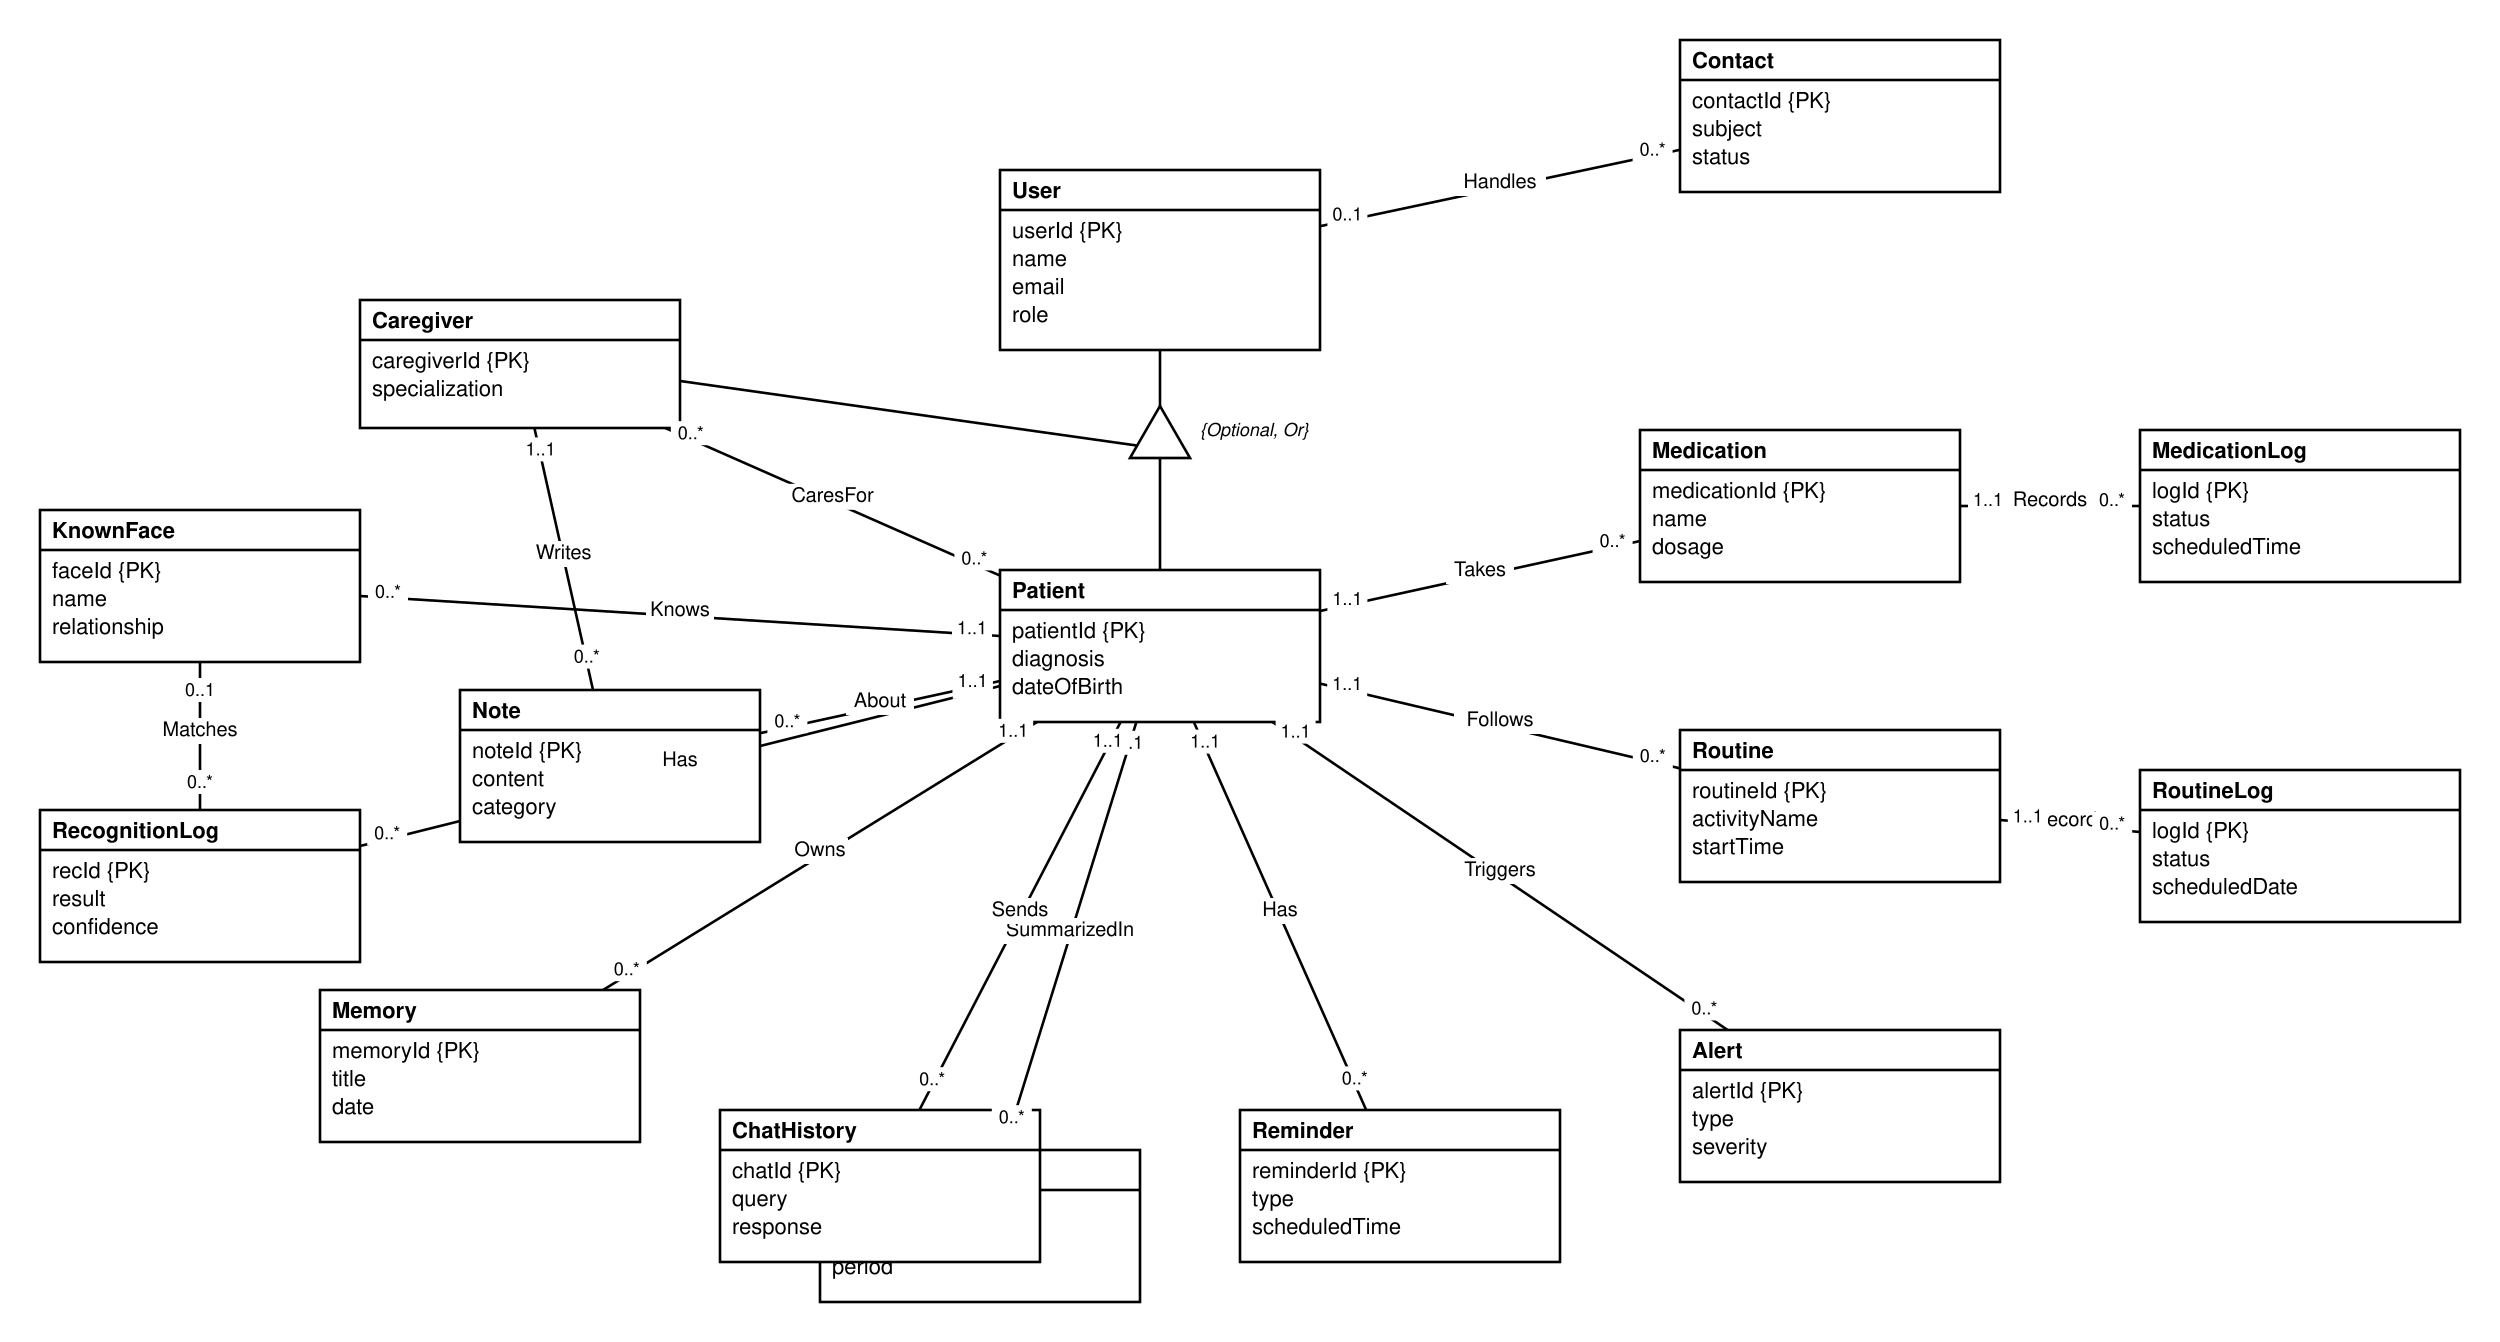
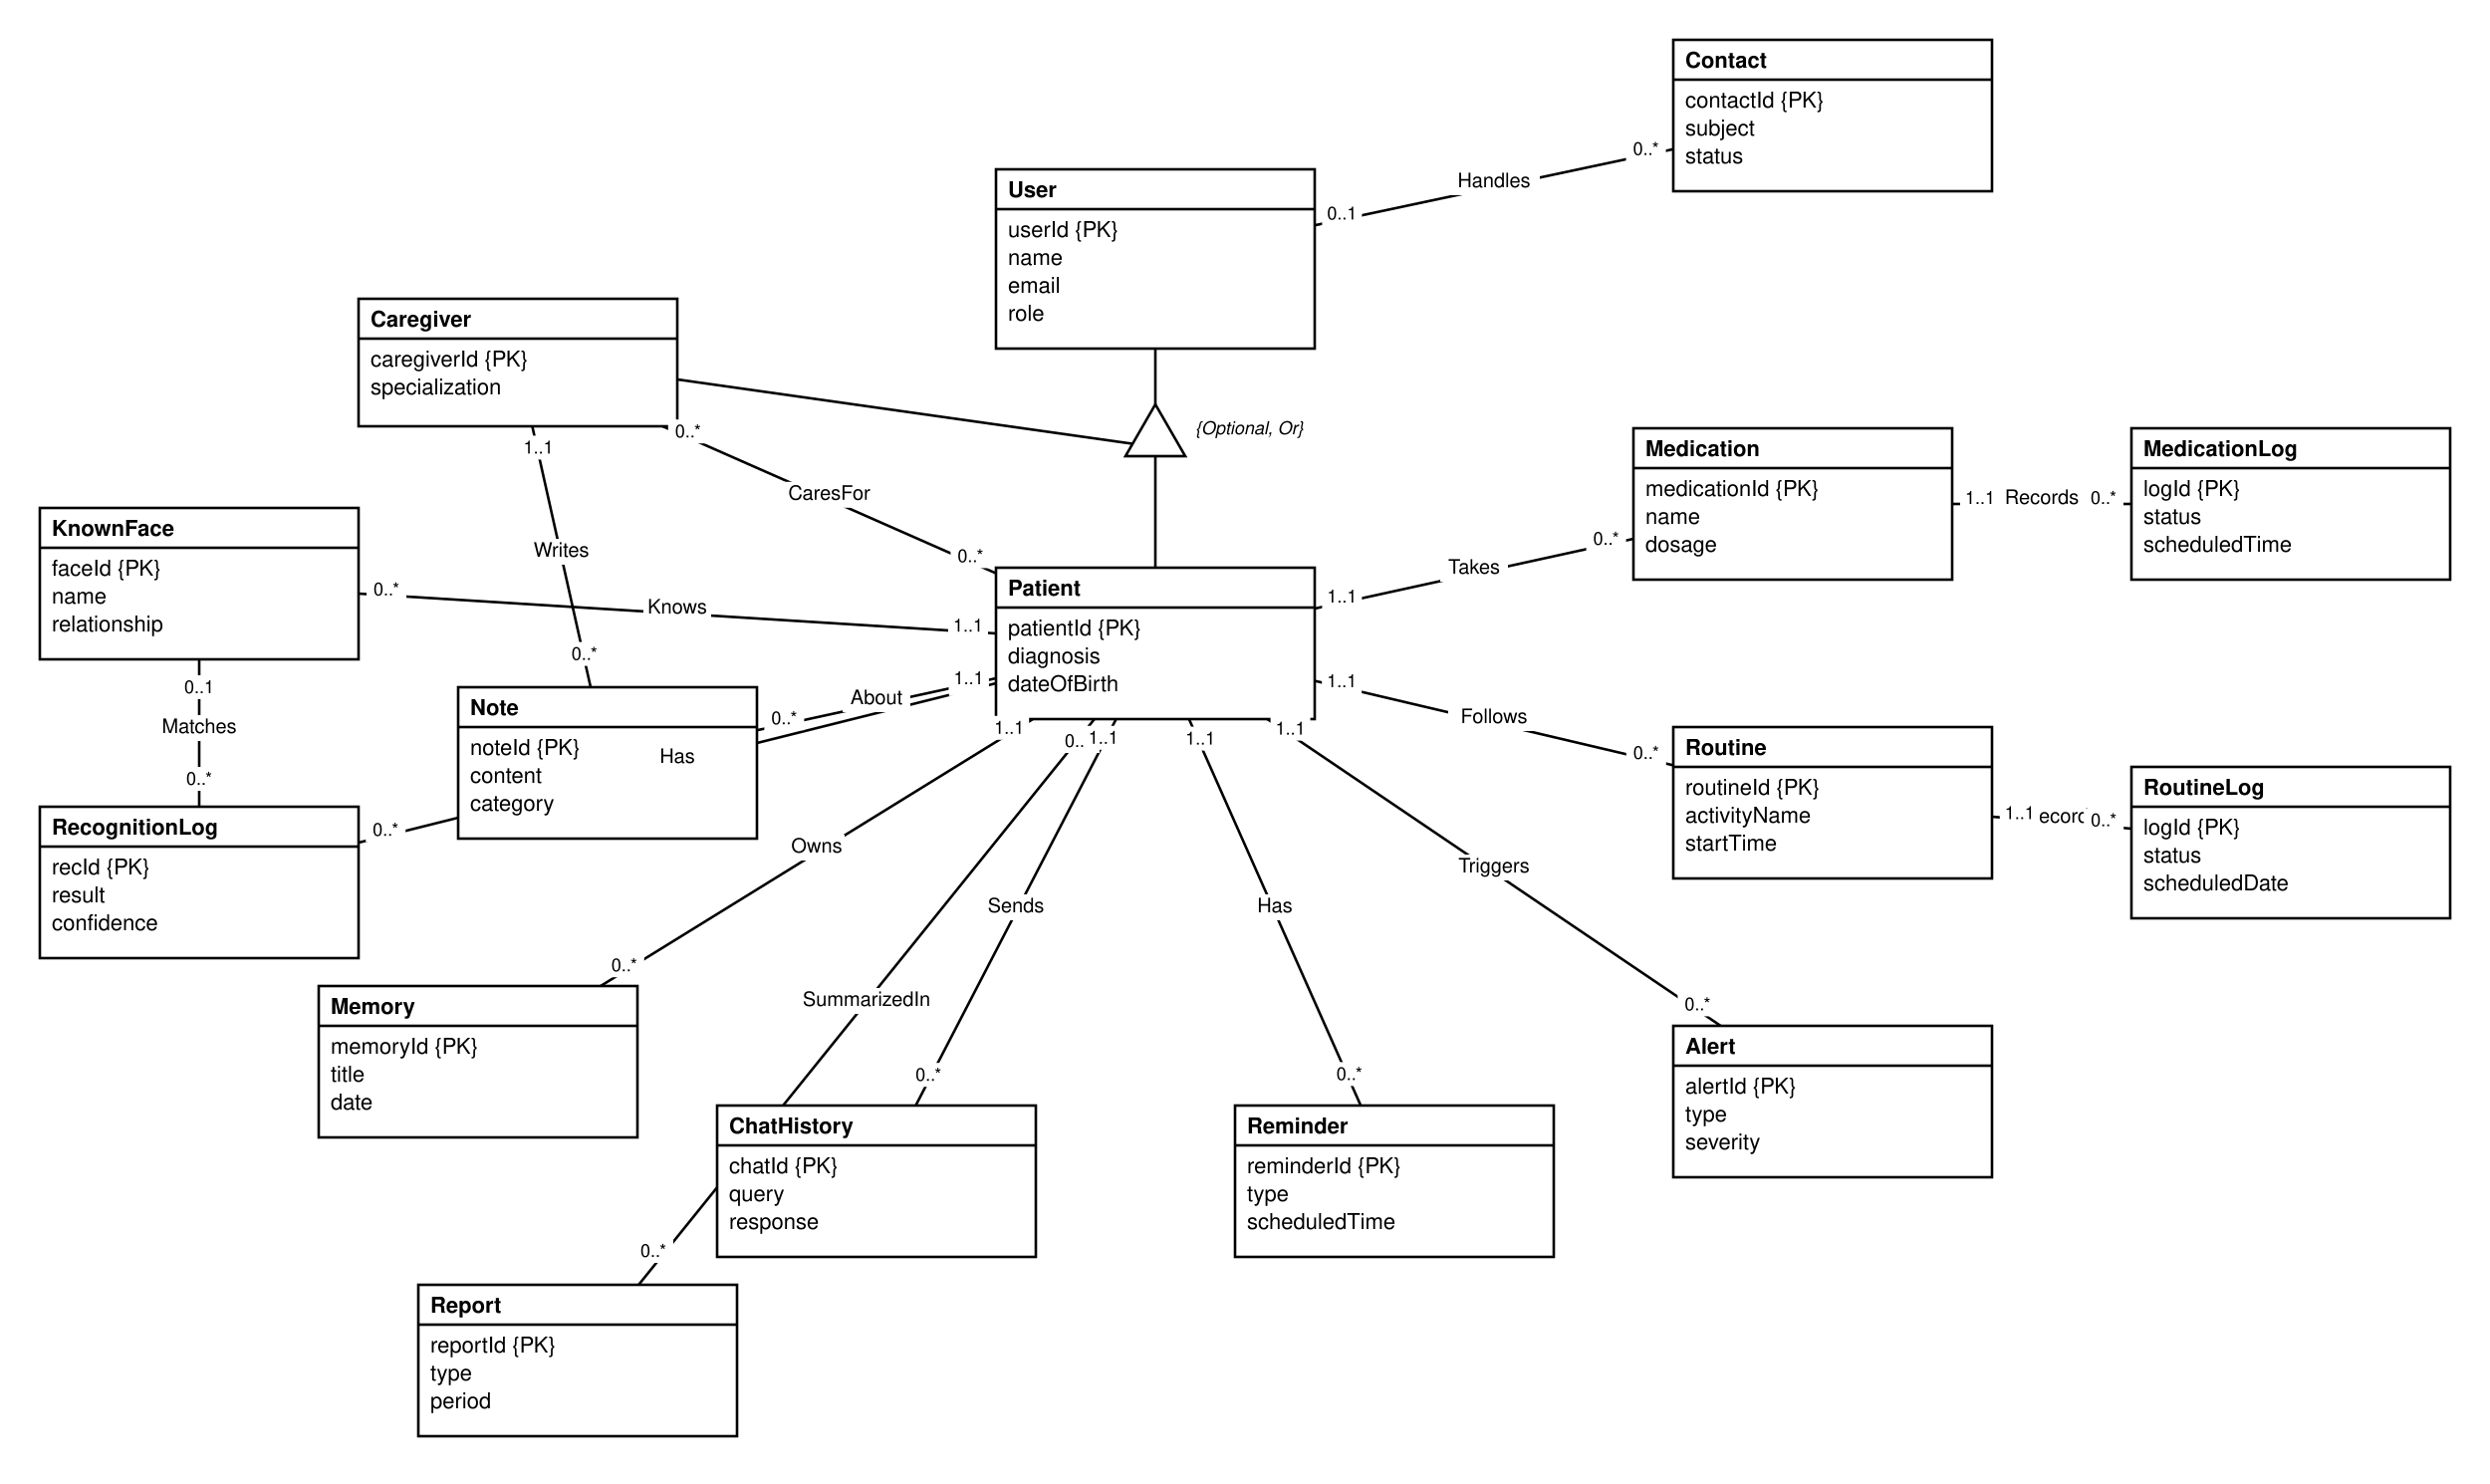
- <svg xmlns="http://www.w3.org/2000/svg" viewBox="20 35 1250 671" font-family="Helvetica, Arial, sans-serif">
-   <rect x="20" y="35" width="1250" height="671" fill="#ffffff" />
+ <svg xmlns="http://www.w3.org/2000/svg" viewBox="20 35 1250 745" font-family="Helvetica, Arial, sans-serif">
+   <rect x="20" y="35" width="1250" height="745" fill="#ffffff" />
  <g fill="none" stroke="#000000" stroke-width="1.3">
    <line x1="352.6" y1="249.0" x2="520.0" y2="322.8" />
    <line x1="680.0" y1="340.5" x2="840.0" y2="305.5" />
    <line x1="1000.0" y1="288.0" x2="1090.0" y2="288.0" />
    <line x1="680.0" y1="376.8" x2="860.0" y2="419.2" />
    <line x1="1020.0" y1="445.0" x2="1090.0" y2="451.0" />
    <line x1="656.2" y1="396.0" x2="883.8" y2="550.0" />
    <line x1="616.9" y1="396.0" x2="703.1" y2="590.0" />
-     <line x1="588.2" y1="396.0" x2="521.8" y2="610.0" />
+     <line x1="569.4" y1="396.0" x2="340.6" y2="680.0" />
    <line x1="580.3" y1="396.0" x2="479.7" y2="590.0" />
    <line x1="538.5" y1="396.0" x2="321.5" y2="530.0" />
    <line x1="520.0" y1="353.0" x2="200.0" y2="333.0" />
    <line x1="520.0" y1="378.0" x2="200.0" y2="458.0" />
    <line x1="120.0" y1="440.0" x2="120.0" y2="366.0" />
    <line x1="520.0" y1="375.5" x2="400.0" y2="401.6" />
    <line x1="287.2" y1="249.0" x2="316.5" y2="380.0" />
    <line x1="680.0" y1="148.1" x2="860.0" y2="109.9" />
    <line x1="600.0" y1="210.0" x2="600.0" y2="238.0" />
    <line x1="600.0" y1="264.0" x2="600.0" y2="320.0" />
    <line x1="590.0" y1="258.0" x2="360.0" y2="225.5" />
  </g>
  <polygon points="600,238 585,264 615,264" fill="#ffffff" stroke="#000000" stroke-width="1.3" />
  <text x="620" y="253" font-size="9" font-style="italic" fill="#000000">{Optional, Or}</text>
  <rect x="520" y="120" width="160" height="90" fill="#ffffff" stroke="#000000" stroke-width="1.3" />
  <text x="526" y="134" font-size="11" font-weight="bold" fill="#000000">User</text>
  <line x1="520" y1="140" x2="680" y2="140" stroke="#000000" stroke-width="1.3" />
  <text x="526" y="154" font-size="11" fill="#000000">userId {PK}</text>
  <text x="526" y="168" font-size="11" fill="#000000">name</text>
  <text x="526" y="182" font-size="11" fill="#000000">email</text>
  <text x="526" y="196" font-size="11" fill="#000000">role</text>
  <rect x="520" y="320" width="160" height="76" fill="#ffffff" stroke="#000000" stroke-width="1.3" />
  <text x="526" y="334" font-size="11" font-weight="bold" fill="#000000">Patient</text>
  <line x1="520" y1="340" x2="680" y2="340" stroke="#000000" stroke-width="1.3" />
  <text x="526" y="354" font-size="11" fill="#000000">patientId {PK}</text>
  <text x="526" y="368" font-size="11" fill="#000000">diagnosis</text>
  <text x="526" y="382" font-size="11" fill="#000000">dateOfBirth</text>
  <rect x="200" y="185" width="160" height="64" fill="#ffffff" stroke="#000000" stroke-width="1.3" />
  <text x="206" y="199" font-size="11" font-weight="bold" fill="#000000">Caregiver</text>
  <line x1="200" y1="205" x2="360" y2="205" stroke="#000000" stroke-width="1.3" />
  <text x="206" y="219" font-size="11" fill="#000000">caregiverId {PK}</text>
  <text x="206" y="233" font-size="11" fill="#000000">specialization</text>
  <rect x="860" y="55" width="160" height="76" fill="#ffffff" stroke="#000000" stroke-width="1.3" />
  <text x="866" y="69" font-size="11" font-weight="bold" fill="#000000">Contact</text>
  <line x1="860" y1="75" x2="1020" y2="75" stroke="#000000" stroke-width="1.3" />
  <text x="866" y="89" font-size="11" fill="#000000">contactId {PK}</text>
  <text x="866" y="103" font-size="11" fill="#000000">subject</text>
  <text x="866" y="117" font-size="11" fill="#000000">status</text>
  <rect x="840" y="250" width="160" height="76" fill="#ffffff" stroke="#000000" stroke-width="1.3" />
  <text x="846" y="264" font-size="11" font-weight="bold" fill="#000000">Medication</text>
  <line x1="840" y1="270" x2="1000" y2="270" stroke="#000000" stroke-width="1.3" />
  <text x="846" y="284" font-size="11" fill="#000000">medicationId {PK}</text>
  <text x="846" y="298" font-size="11" fill="#000000">name</text>
  <text x="846" y="312" font-size="11" fill="#000000">dosage</text>
  <rect x="1090" y="250" width="160" height="76" fill="#ffffff" stroke="#000000" stroke-width="1.3" />
  <text x="1096" y="264" font-size="11" font-weight="bold" fill="#000000">MedicationLog</text>
  <line x1="1090" y1="270" x2="1250" y2="270" stroke="#000000" stroke-width="1.3" />
  <text x="1096" y="284" font-size="11" fill="#000000">logId {PK}</text>
  <text x="1096" y="298" font-size="11" fill="#000000">status</text>
  <text x="1096" y="312" font-size="11" fill="#000000">scheduledTime</text>
  <rect x="860" y="400" width="160" height="76" fill="#ffffff" stroke="#000000" stroke-width="1.3" />
  <text x="866" y="414" font-size="11" font-weight="bold" fill="#000000">Routine</text>
  <line x1="860" y1="420" x2="1020" y2="420" stroke="#000000" stroke-width="1.3" />
  <text x="866" y="434" font-size="11" fill="#000000">routineId {PK}</text>
  <text x="866" y="448" font-size="11" fill="#000000">activityName</text>
  <text x="866" y="462" font-size="11" fill="#000000">startTime</text>
  <rect x="1090" y="420" width="160" height="76" fill="#ffffff" stroke="#000000" stroke-width="1.3" />
  <text x="1096" y="434" font-size="11" font-weight="bold" fill="#000000">RoutineLog</text>
  <line x1="1090" y1="440" x2="1250" y2="440" stroke="#000000" stroke-width="1.3" />
  <text x="1096" y="454" font-size="11" fill="#000000">logId {PK}</text>
  <text x="1096" y="468" font-size="11" fill="#000000">status</text>
  <text x="1096" y="482" font-size="11" fill="#000000">scheduledDate</text>
  <rect x="860" y="550" width="160" height="76" fill="#ffffff" stroke="#000000" stroke-width="1.3" />
  <text x="866" y="564" font-size="11" font-weight="bold" fill="#000000">Alert</text>
  <line x1="860" y1="570" x2="1020" y2="570" stroke="#000000" stroke-width="1.3" />
  <text x="866" y="584" font-size="11" fill="#000000">alertId {PK}</text>
  <text x="866" y="598" font-size="11" fill="#000000">type</text>
  <text x="866" y="612" font-size="11" fill="#000000">severity</text>
  <rect x="640" y="590" width="160" height="76" fill="#ffffff" stroke="#000000" stroke-width="1.3" />
  <text x="646" y="604" font-size="11" font-weight="bold" fill="#000000">Reminder</text>
  <line x1="640" y1="610" x2="800" y2="610" stroke="#000000" stroke-width="1.3" />
  <text x="646" y="624" font-size="11" fill="#000000">reminderId {PK}</text>
  <text x="646" y="638" font-size="11" fill="#000000">type</text>
  <text x="646" y="652" font-size="11" fill="#000000">scheduledTime</text>
-   <rect x="430" y="610" width="160" height="76" fill="#ffffff" stroke="#000000" stroke-width="1.3" />
-   <text x="436" y="624" font-size="11" font-weight="bold" fill="#000000">Report</text>
-   <line x1="430" y1="630" x2="590" y2="630" stroke="#000000" stroke-width="1.3" />
-   <text x="436" y="644" font-size="11" fill="#000000">reportId {PK}</text>
-   <text x="436" y="658" font-size="11" fill="#000000">type</text>
-   <text x="436" y="672" font-size="11" fill="#000000">period</text>
+   <rect x="230" y="680" width="160" height="76" fill="#ffffff" stroke="#000000" stroke-width="1.3" />
+   <text x="236" y="694" font-size="11" font-weight="bold" fill="#000000">Report</text>
+   <line x1="230" y1="700" x2="390" y2="700" stroke="#000000" stroke-width="1.3" />
+   <text x="236" y="714" font-size="11" fill="#000000">reportId {PK}</text>
+   <text x="236" y="728" font-size="11" fill="#000000">type</text>
+   <text x="236" y="742" font-size="11" fill="#000000">period</text>
  <rect x="380" y="590" width="160" height="76" fill="#ffffff" stroke="#000000" stroke-width="1.3" />
  <text x="386" y="604" font-size="11" font-weight="bold" fill="#000000">ChatHistory</text>
  <line x1="380" y1="610" x2="540" y2="610" stroke="#000000" stroke-width="1.3" />
  <text x="386" y="624" font-size="11" fill="#000000">chatId {PK}</text>
  <text x="386" y="638" font-size="11" fill="#000000">query</text>
  <text x="386" y="652" font-size="11" fill="#000000">response</text>
  <rect x="180" y="530" width="160" height="76" fill="#ffffff" stroke="#000000" stroke-width="1.3" />
  <text x="186" y="544" font-size="11" font-weight="bold" fill="#000000">Memory</text>
  <line x1="180" y1="550" x2="340" y2="550" stroke="#000000" stroke-width="1.3" />
  <text x="186" y="564" font-size="11" fill="#000000">memoryId {PK}</text>
  <text x="186" y="578" font-size="11" fill="#000000">title</text>
  <text x="186" y="592" font-size="11" fill="#000000">date</text>
  <rect x="40" y="290" width="160" height="76" fill="#ffffff" stroke="#000000" stroke-width="1.3" />
  <text x="46" y="304" font-size="11" font-weight="bold" fill="#000000">KnownFace</text>
  <line x1="40" y1="310" x2="200" y2="310" stroke="#000000" stroke-width="1.3" />
  <text x="46" y="324" font-size="11" fill="#000000">faceId {PK}</text>
  <text x="46" y="338" font-size="11" fill="#000000">name</text>
  <text x="46" y="352" font-size="11" fill="#000000">relationship</text>
  <rect x="40" y="440" width="160" height="76" fill="#ffffff" stroke="#000000" stroke-width="1.3" />
  <text x="46" y="454" font-size="11" font-weight="bold" fill="#000000">RecognitionLog</text>
  <line x1="40" y1="460" x2="200" y2="460" stroke="#000000" stroke-width="1.3" />
  <text x="46" y="474" font-size="11" fill="#000000">recId {PK}</text>
  <text x="46" y="488" font-size="11" fill="#000000">result</text>
  <text x="46" y="502" font-size="11" fill="#000000">confidence</text>
  <rect x="250" y="380" width="150" height="76" fill="#ffffff" stroke="#000000" stroke-width="1.3" />
  <text x="256" y="394" font-size="11" font-weight="bold" fill="#000000">Note</text>
  <line x1="250" y1="400" x2="400" y2="400" stroke="#000000" stroke-width="1.3" />
  <text x="256" y="414" font-size="11" fill="#000000">noteId {PK}</text>
  <text x="256" y="428" font-size="11" fill="#000000">content</text>
  <text x="256" y="442" font-size="11" fill="#000000">category</text>
  <g font-size="10" text-anchor="middle" fill="#000000">
    <rect x="410.3" y="276.9" width="52" height="13" fill="#ffffff" />
    <text x="436.3" y="285.9">CaresFor</text>
    <rect x="743.0" y="314.0" width="34" height="13" fill="#ffffff" />
    <text x="760.0" y="323.0">Takes</text>
    <rect x="1022.0" y="279.0" width="46" height="13" fill="#ffffff" />
    <text x="1045.0" y="288.0">Records</text>
    <rect x="747.0" y="389.0" width="46" height="13" fill="#ffffff" />
    <text x="770.0" y="398.0">Follows</text>
    <rect x="1032.0" y="439.0" width="46" height="13" fill="#ffffff" />
    <text x="1055.0" y="448.0">Records</text>
    <rect x="744.0" y="464.0" width="52" height="13" fill="#ffffff" />
    <text x="770.0" y="473.0">Triggers</text>
    <rect x="649.0" y="484.0" width="22" height="13" fill="#ffffff" />
    <text x="660.0" y="493.0">Has</text>
-     <rect x="517.0" y="494.0" width="76" height="13" fill="#ffffff" />
-     <text x="555.0" y="503.0">SummarizedIn</text>
+     <rect x="417.0" y="531.0" width="76" height="13" fill="#ffffff" />
+     <text x="455.0" y="540.0">SummarizedIn</text>
    <rect x="513.0" y="484.0" width="34" height="13" fill="#ffffff" />
    <text x="530.0" y="493.0">Sends</text>
    <rect x="416.0" y="454.0" width="28" height="13" fill="#ffffff" />
    <text x="430.0" y="463.0">Owns</text>
    <rect x="343.0" y="334.0" width="34" height="13" fill="#ffffff" />
    <text x="360.0" y="343.0">Knows</text>
    <rect x="349.0" y="409.0" width="22" height="13" fill="#ffffff" />
    <text x="360.0" y="418.0">Has</text>
    <rect x="97.0" y="394.0" width="46" height="13" fill="#ffffff" />
    <text x="120.0" y="403.0">Matches</text>
    <rect x="443.0" y="379.5" width="34" height="13" fill="#ffffff" />
    <text x="460.0" y="388.5">About</text>
    <rect x="281.8" y="305.5" width="40" height="13" fill="#ffffff" />
    <text x="301.8" y="314.5">Writes</text>
    <rect x="747.0" y="120.0" width="46" height="13" fill="#ffffff" />
    <text x="770.0" y="129.0">Handles</text>
  </g>
  <g font-size="9" text-anchor="middle" fill="#000000">
    <rect x="355.4" y="245.6" width="20" height="12" fill="#ffffff" />
    <text x="365.4" y="254.6">0..*</text>
    <rect x="497.2" y="308.2" width="20" height="12" fill="#ffffff" />
    <text x="507.2" y="317.2">0..*</text>
    <rect x="683.7" y="328.5" width="20" height="12" fill="#ffffff" />
    <text x="693.7" y="337.5">1..1</text>
    <rect x="816.3" y="299.5" width="20" height="12" fill="#ffffff" />
    <text x="826.3" y="308.5">0..*</text>
    <rect x="1004.0" y="279.0" width="20" height="12" fill="#ffffff" />
    <text x="1014.0" y="288.0">1..1</text>
    <rect x="1066.0" y="279.0" width="20" height="12" fill="#ffffff" />
    <text x="1076.0" y="288.0">0..*</text>
    <rect x="683.6" y="371.0" width="20" height="12" fill="#ffffff" />
    <text x="693.6" y="380.0">1..1</text>
    <rect x="836.4" y="407.0" width="20" height="12" fill="#ffffff" />
    <text x="846.4" y="416.0">0..*</text>
    <rect x="1023.9" y="437.2" width="20" height="12" fill="#ffffff" />
    <text x="1033.9" y="446.2">1..1</text>
    <rect x="1066.1" y="440.8" width="20" height="12" fill="#ffffff" />
    <text x="1076.1" y="449.8">0..*</text>
    <rect x="657.8" y="394.8" width="20" height="12" fill="#ffffff" />
    <text x="667.8" y="403.8">1..1</text>
    <rect x="862.2" y="533.2" width="20" height="12" fill="#ffffff" />
    <text x="872.2" y="542.2">0..*</text>
    <rect x="612.6" y="399.8" width="20" height="12" fill="#ffffff" />
    <text x="622.6" y="408.8">1..1</text>
    <rect x="687.4" y="568.2" width="20" height="12" fill="#ffffff" />
    <text x="697.4" y="577.2">0..*</text>
-     <rect x="574.1" y="400.4" width="20" height="12" fill="#ffffff" />
-     <text x="584.1" y="409.4">0..1</text>
-     <rect x="515.9" y="587.6" width="20" height="12" fill="#ffffff" />
-     <text x="525.9" y="596.6">0..*</text>
+     <rect x="552.0" y="401.0" width="20" height="12" fill="#ffffff" />
+     <text x="562.0" y="410.0">0..1</text>
+     <rect x="338.0" y="657.0" width="20" height="12" fill="#ffffff" />
+     <text x="348.0" y="666.0">0..*</text>
    <rect x="563.9" y="399.4" width="20" height="12" fill="#ffffff" />
    <text x="573.9" y="408.4">1..1</text>
    <rect x="476.1" y="568.6" width="20" height="12" fill="#ffffff" />
    <text x="486.1" y="577.6">0..*</text>
    <rect x="516.6" y="394.4" width="20" height="12" fill="#ffffff" />
    <text x="526.6" y="403.4">1..1</text>
    <rect x="323.4" y="513.6" width="20" height="12" fill="#ffffff" />
    <text x="333.4" y="522.6">0..*</text>
    <rect x="496.0" y="343.1" width="20" height="12" fill="#ffffff" />
    <text x="506.0" y="352.1">1..1</text>
    <rect x="204.0" y="324.9" width="20" height="12" fill="#ffffff" />
    <text x="214.0" y="333.9">0..*</text>
    <rect x="496.4" y="372.4" width="20" height="12" fill="#ffffff" />
    <text x="506.4" y="381.4">1..1</text>
    <rect x="203.6" y="445.6" width="20" height="12" fill="#ffffff" />
    <text x="213.6" y="454.6">0..*</text>
    <rect x="110.0" y="420.0" width="20" height="12" fill="#ffffff" />
    <text x="120.0" y="429.0">0..*</text>
    <rect x="110.0" y="374.0" width="20" height="12" fill="#ffffff" />
    <text x="120.0" y="383.0">0..1</text>
    <rect x="496.3" y="369.5" width="20" height="12" fill="#ffffff" />
    <text x="506.3" y="378.5">1..1</text>
    <rect x="403.7" y="389.6" width="20" height="12" fill="#ffffff" />
    <text x="413.7" y="398.6">0..*</text>
    <rect x="280.3" y="253.7" width="20" height="12" fill="#ffffff" />
    <text x="290.3" y="262.7">1..1</text>
    <rect x="303.4" y="357.3" width="20" height="12" fill="#ffffff" />
    <text x="313.4" y="366.3">0..*</text>
    <rect x="683.7" y="136.2" width="20" height="12" fill="#ffffff" />
    <text x="693.7" y="145.2">0..1</text>
    <rect x="836.3" y="103.8" width="20" height="12" fill="#ffffff" />
    <text x="846.3" y="112.8">0..*</text>
  </g>
</svg>
